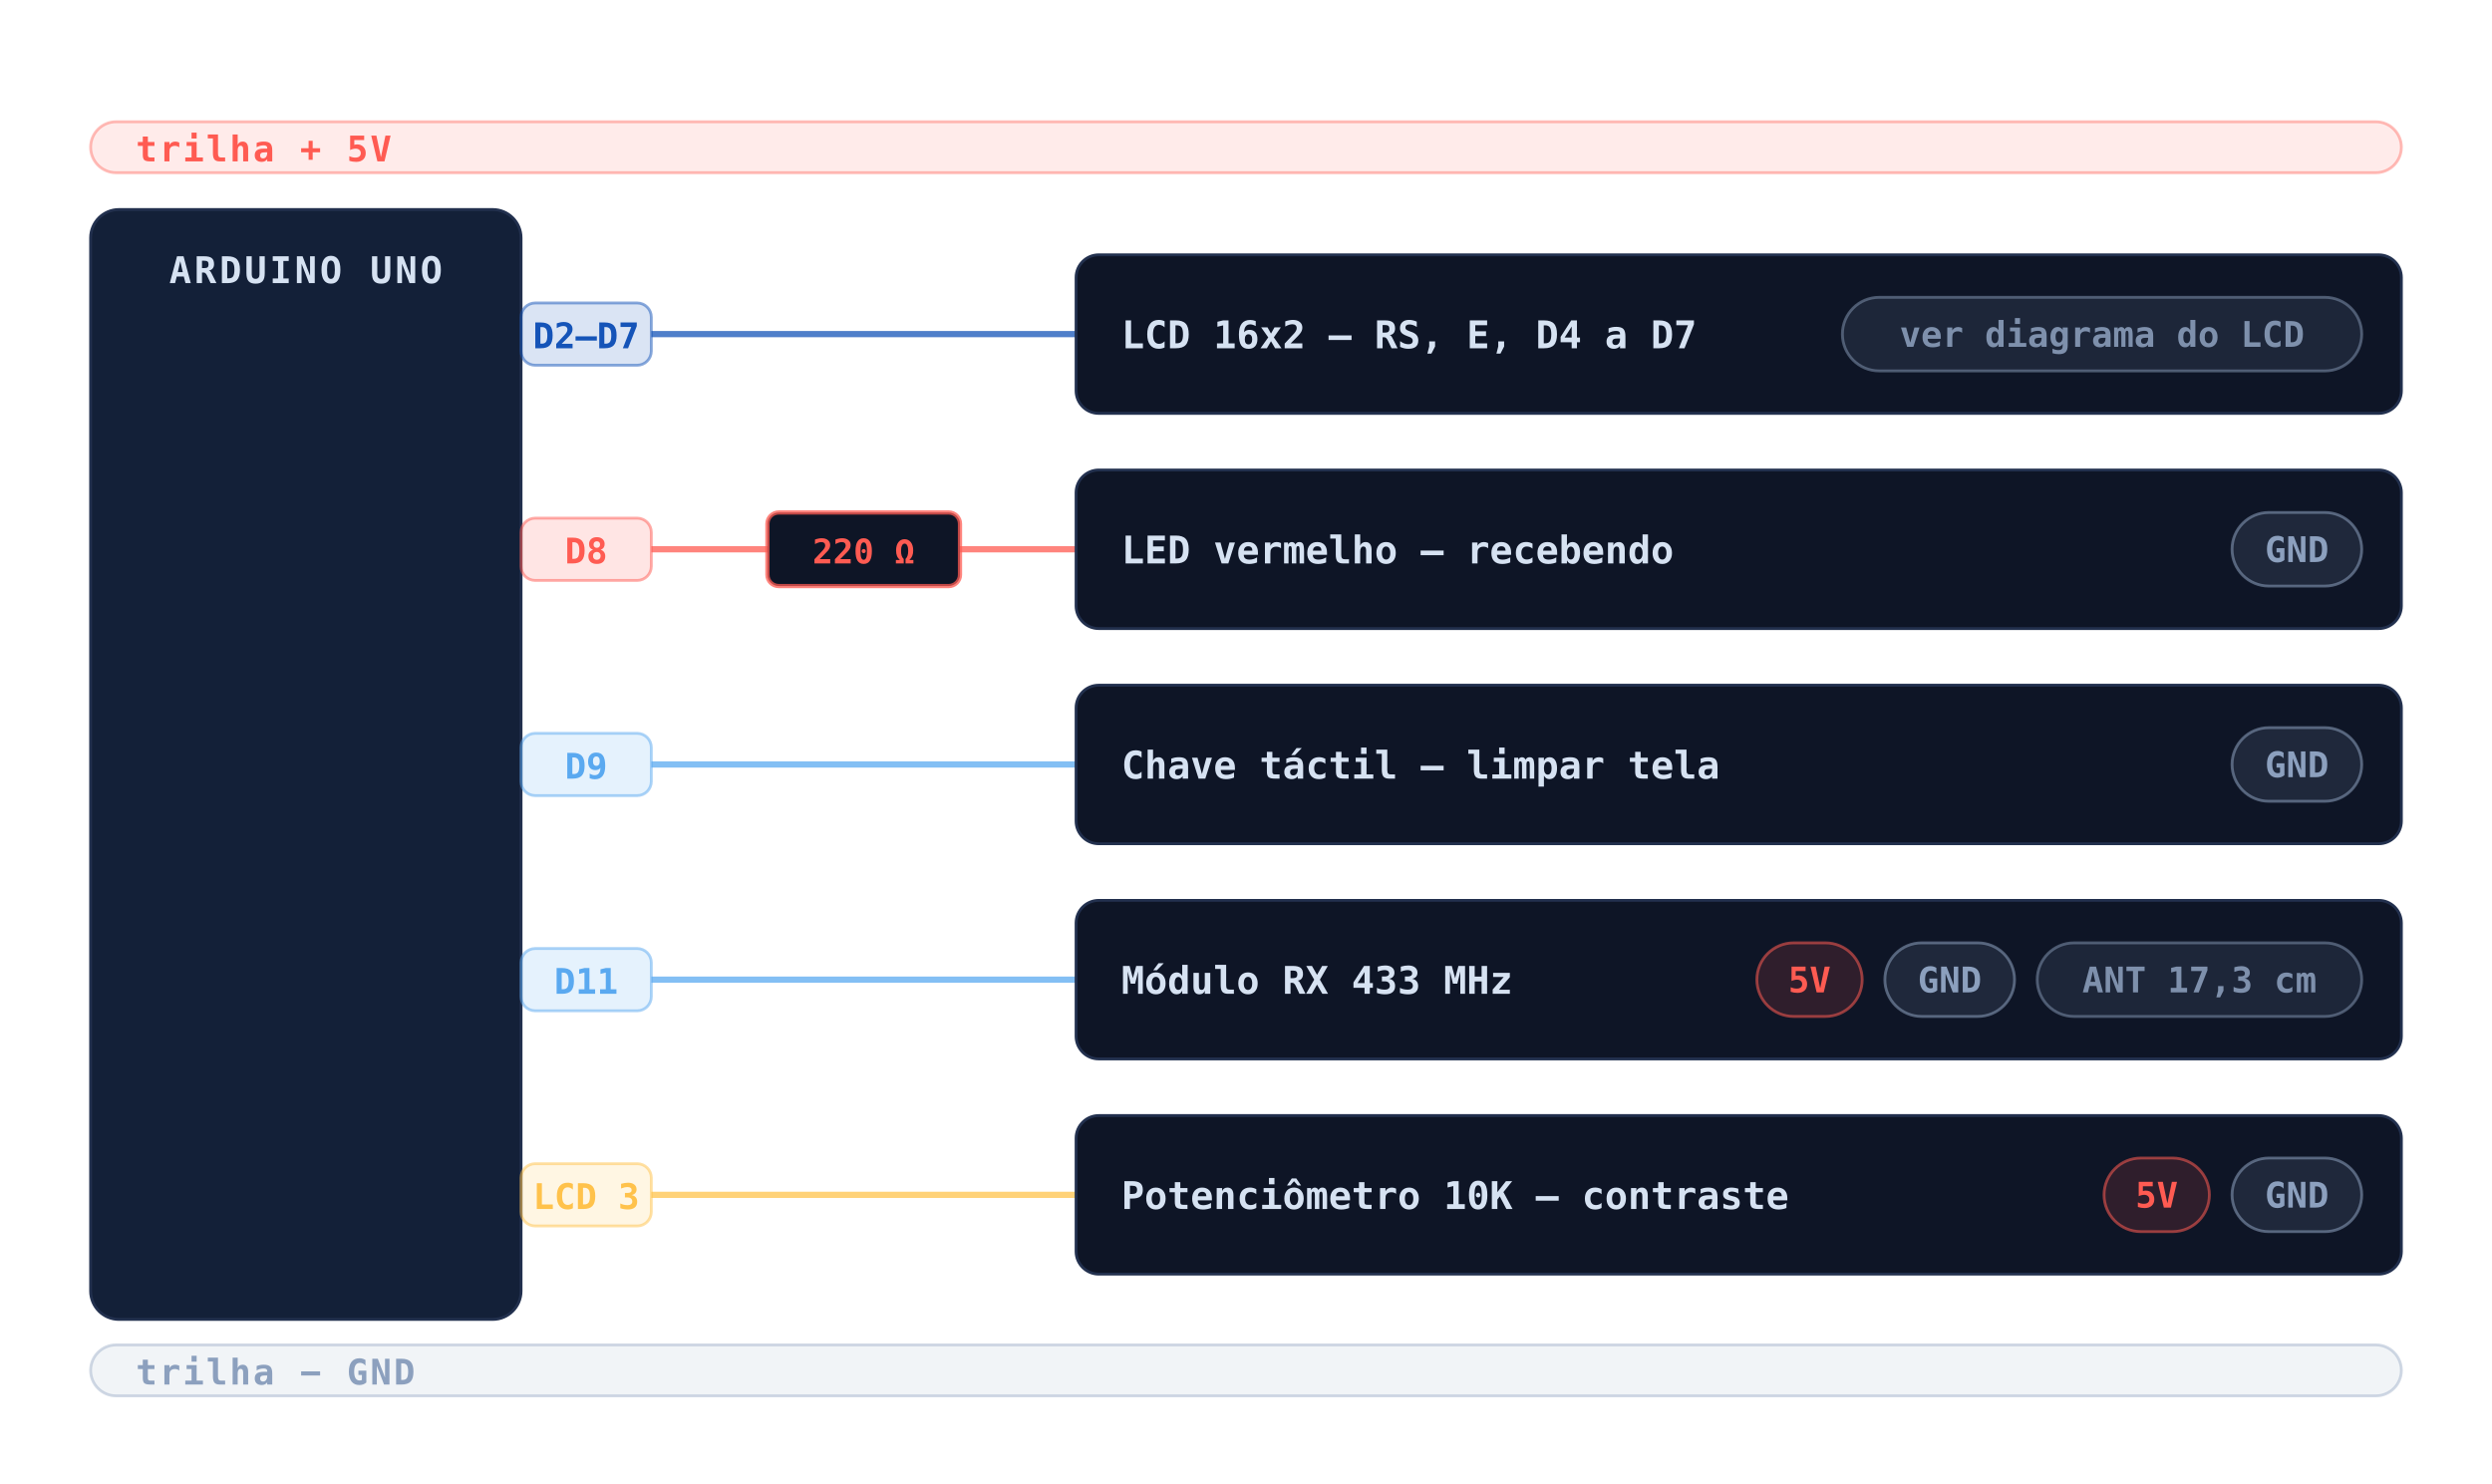
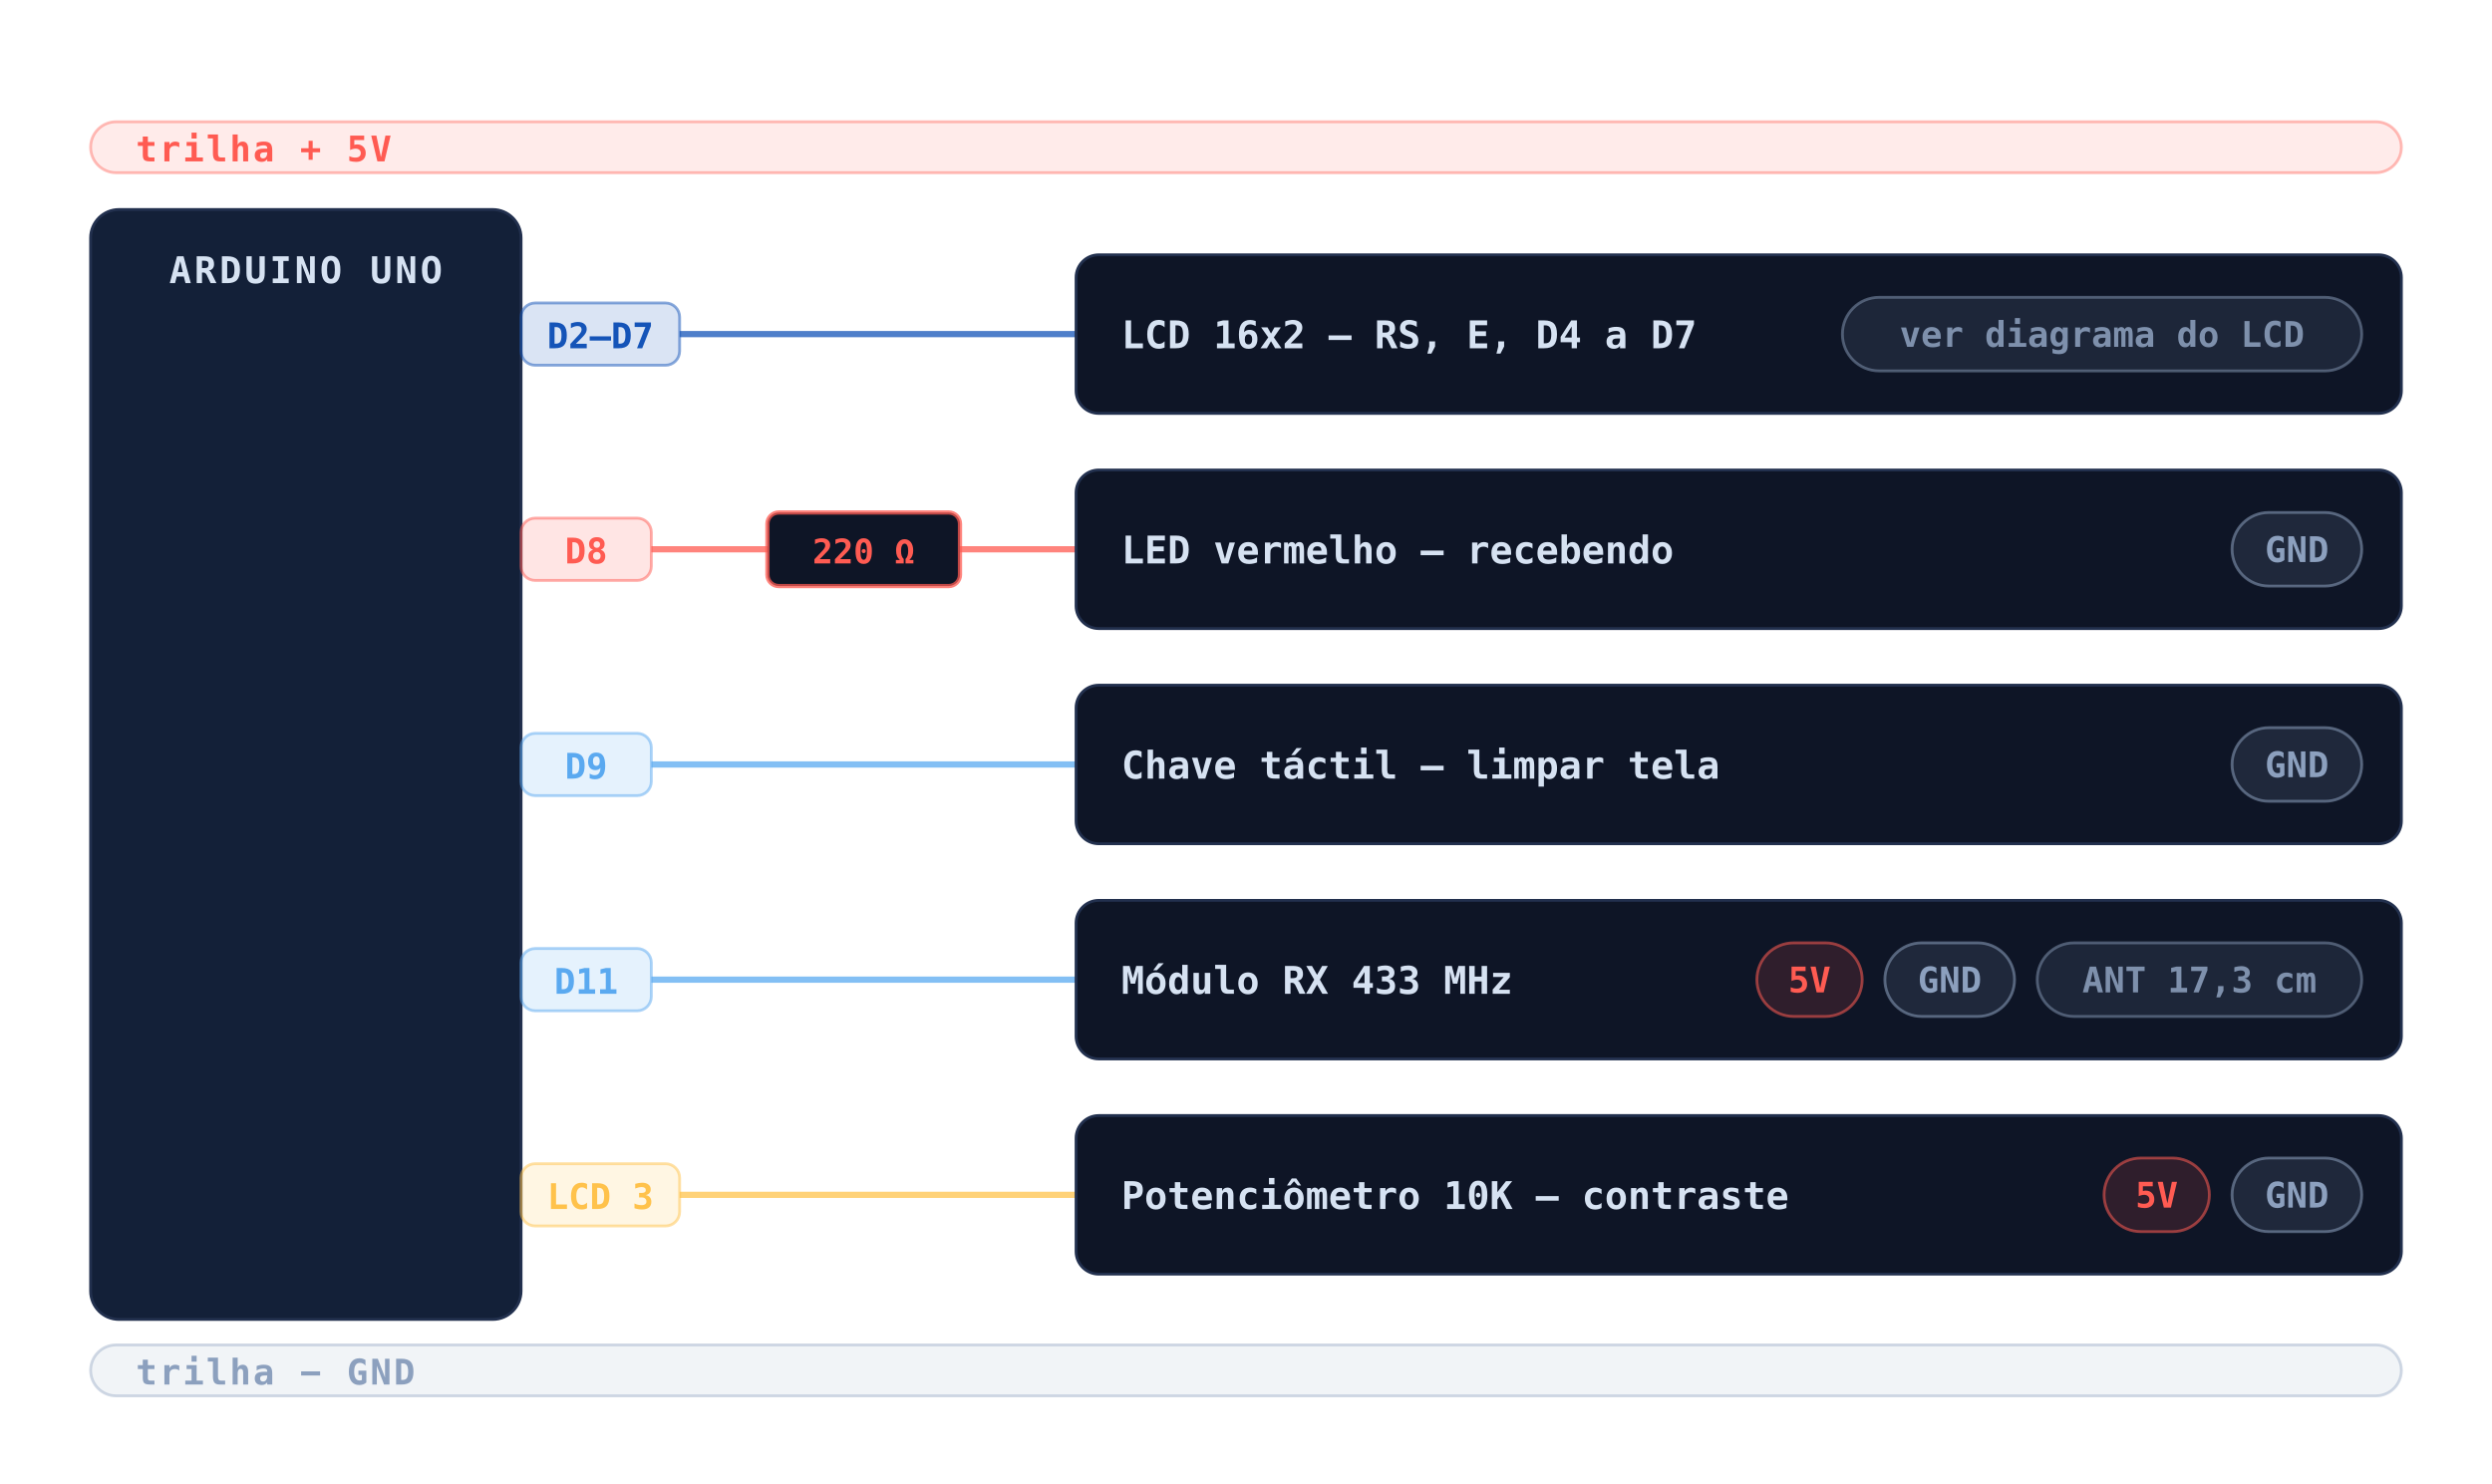
<svg xmlns="http://www.w3.org/2000/svg" viewBox="0 0 880 524" role="img" aria-labelledby="drx-t">
  <rect x="32" y="43" width="816" height="18" rx="9" fill="#FF5B52" fill-opacity="0.12" stroke="#FF5B52" stroke-opacity="0.4" />
  <text x="48" y="57" font-family="'IBM Plex Mono','SFMono-Regular',ui-monospace,monospace" font-size="12.5" font-weight="600" fill="#FF5B52" letter-spacing="0.06em">trilha +   5V</text>
  <rect x="32" y="475" width="816" height="18" rx="9" fill="#8CA0BE" fill-opacity="0.12" stroke="#8CA0BE" stroke-opacity="0.4" />
  <text x="48" y="489" font-family="'IBM Plex Mono','SFMono-Regular',ui-monospace,monospace" font-size="12.5" font-weight="600" fill="#8CA0BE" letter-spacing="0.06em">trilha −   GND</text>
  <rect x="32" y="74" width="152" height="392" rx="10" fill="#132038" stroke="#22304E" />
  <text x="108.0" y="100" text-anchor="middle" font-family="'IBM Plex Mono','SFMono-Regular',ui-monospace,monospace" font-size="13" font-weight="700" fill="#D6E2F2" letter-spacing="0.08em">ARDUINO UNO</text>
-   <rect x="184" y="107" width="46" height="22" rx="5" fill="#1554B8" fill-opacity="0.16" stroke="#1554B8" stroke-opacity="0.5" />
-   <text x="207" y="123" text-anchor="middle" font-family="'IBM Plex Mono','SFMono-Regular',ui-monospace,monospace" font-size="12.5" font-weight="700" fill="#1554B8">D2–D7</text>
-   <path d="M230 118 H380" stroke="#1554B8" stroke-width="2.2" stroke-opacity="0.75" fill="none" />
+   <rect x="184" y="107" width="56.0" height="22" rx="5" fill="#1554B8" fill-opacity="0.16" stroke="#1554B8" stroke-opacity="0.5" />
+   <text x="212.0" y="123" text-anchor="middle" font-family="'IBM Plex Mono','SFMono-Regular',ui-monospace,monospace" font-size="12.5" font-weight="700" fill="#1554B8">D2–D7</text>
+   <path d="M240.0 118 H380" stroke="#1554B8" stroke-width="2.2" stroke-opacity="0.75" fill="none" />
  <rect x="380" y="90" width="468" height="56" rx="8" fill="#0E1526" stroke="#22304E" />
  <text x="396" y="123" font-family="'IBM Plex Mono','SFMono-Regular',ui-monospace,monospace" font-size="13.5" font-weight="600" fill="#D6E2F2">LCD 16x2 — RS, E, D4 a D7</text>
  <rect x="650.6" y="105" width="183.4" height="26" rx="13" fill="#7E90AC" fill-opacity="0.14" stroke="#7E90AC" stroke-opacity="0.55" />
  <text x="742.3" y="122.5" text-anchor="middle" font-family="'IBM Plex Mono','SFMono-Regular',ui-monospace,monospace" font-size="12.5" font-weight="600" fill="#7E90AC">ver diagrama do LCD</text>
  <rect x="184" y="183" width="46" height="22" rx="5" fill="#FF5B52" fill-opacity="0.16" stroke="#FF5B52" stroke-opacity="0.5" />
-   <text x="207" y="199" text-anchor="middle" font-family="'IBM Plex Mono','SFMono-Regular',ui-monospace,monospace" font-size="12.5" font-weight="700" fill="#FF5B52">D8</text>
+   <text x="207.0" y="199" text-anchor="middle" font-family="'IBM Plex Mono','SFMono-Regular',ui-monospace,monospace" font-size="12.5" font-weight="700" fill="#FF5B52">D8</text>
  <path d="M230 194 H380" stroke="#FF5B52" stroke-width="2.2" stroke-opacity="0.75" fill="none" />
  <rect x="271.0" y="181" width="68" height="26" rx="4" fill="#0E1526" stroke="#FF5B52" stroke-opacity="0.75" stroke-width="1.5" />
  <text x="305.0" y="199" text-anchor="middle" font-family="'IBM Plex Mono','SFMono-Regular',ui-monospace,monospace" font-size="12" font-weight="600" fill="#FF5B52">220 Ω</text>
  <rect x="380" y="166" width="468" height="56" rx="8" fill="#0E1526" stroke="#22304E" />
  <text x="396" y="199" font-family="'IBM Plex Mono','SFMono-Regular',ui-monospace,monospace" font-size="13.5" font-weight="600" fill="#D6E2F2">LED vermelho — recebendo</text>
  <rect x="788.2" y="181" width="45.8" height="26" rx="13" fill="#8CA0BE" fill-opacity="0.14" stroke="#8CA0BE" stroke-opacity="0.55" />
  <text x="811.1" y="198.5" text-anchor="middle" font-family="'IBM Plex Mono','SFMono-Regular',ui-monospace,monospace" font-size="12.5" font-weight="600" fill="#8CA0BE">GND</text>
  <rect x="184" y="259" width="46" height="22" rx="5" fill="#5AA9F0" fill-opacity="0.16" stroke="#5AA9F0" stroke-opacity="0.5" />
-   <text x="207" y="275" text-anchor="middle" font-family="'IBM Plex Mono','SFMono-Regular',ui-monospace,monospace" font-size="12.5" font-weight="700" fill="#5AA9F0">D9</text>
+   <text x="207.0" y="275" text-anchor="middle" font-family="'IBM Plex Mono','SFMono-Regular',ui-monospace,monospace" font-size="12.5" font-weight="700" fill="#5AA9F0">D9</text>
  <path d="M230 270 H380" stroke="#5AA9F0" stroke-width="2.2" stroke-opacity="0.75" fill="none" />
  <rect x="380" y="242" width="468" height="56" rx="8" fill="#0E1526" stroke="#22304E" />
  <text x="396" y="275" font-family="'IBM Plex Mono','SFMono-Regular',ui-monospace,monospace" font-size="13.5" font-weight="600" fill="#D6E2F2">Chave táctil — limpar tela</text>
  <rect x="788.2" y="257" width="45.8" height="26" rx="13" fill="#8CA0BE" fill-opacity="0.14" stroke="#8CA0BE" stroke-opacity="0.55" />
  <text x="811.1" y="274.5" text-anchor="middle" font-family="'IBM Plex Mono','SFMono-Regular',ui-monospace,monospace" font-size="12.5" font-weight="600" fill="#8CA0BE">GND</text>
  <rect x="184" y="335" width="46" height="22" rx="5" fill="#5AA9F0" fill-opacity="0.16" stroke="#5AA9F0" stroke-opacity="0.5" />
-   <text x="207" y="351" text-anchor="middle" font-family="'IBM Plex Mono','SFMono-Regular',ui-monospace,monospace" font-size="12.5" font-weight="700" fill="#5AA9F0">D11</text>
+   <text x="207.0" y="351" text-anchor="middle" font-family="'IBM Plex Mono','SFMono-Regular',ui-monospace,monospace" font-size="12.5" font-weight="700" fill="#5AA9F0">D11</text>
  <path d="M230 346 H380" stroke="#5AA9F0" stroke-width="2.2" stroke-opacity="0.75" fill="none" />
  <rect x="380" y="318" width="468" height="56" rx="8" fill="#0E1526" stroke="#22304E" />
  <text x="396" y="351" font-family="'IBM Plex Mono','SFMono-Regular',ui-monospace,monospace" font-size="13.5" font-weight="600" fill="#D6E2F2">Módulo RX 433 MHz</text>
  <rect x="719.4" y="333" width="114.6" height="26" rx="13" fill="#7E90AC" fill-opacity="0.14" stroke="#7E90AC" stroke-opacity="0.55" />
  <text x="776.7" y="350.5" text-anchor="middle" font-family="'IBM Plex Mono','SFMono-Regular',ui-monospace,monospace" font-size="12.5" font-weight="600" fill="#7E90AC">ANT 17,3 cm</text>
  <rect x="665.6" y="333" width="45.8" height="26" rx="13" fill="#8CA0BE" fill-opacity="0.14" stroke="#8CA0BE" stroke-opacity="0.55" />
  <text x="688.5" y="350.5" text-anchor="middle" font-family="'IBM Plex Mono','SFMono-Regular',ui-monospace,monospace" font-size="12.5" font-weight="600" fill="#8CA0BE">GND</text>
  <rect x="620.4" y="333" width="37.2" height="26" rx="13" fill="#FF5B52" fill-opacity="0.14" stroke="#FF5B52" stroke-opacity="0.55" />
  <text x="639.0" y="350.5" text-anchor="middle" font-family="'IBM Plex Mono','SFMono-Regular',ui-monospace,monospace" font-size="12.5" font-weight="600" fill="#FF5B52">5V</text>
-   <rect x="184" y="411" width="46" height="22" rx="5" fill="#FFC24B" fill-opacity="0.16" stroke="#FFC24B" stroke-opacity="0.5" />
-   <text x="207" y="427" text-anchor="middle" font-family="'IBM Plex Mono','SFMono-Regular',ui-monospace,monospace" font-size="12.5" font-weight="700" fill="#FFC24B">LCD 3</text>
-   <path d="M230 422 H380" stroke="#FFC24B" stroke-width="2.2" stroke-opacity="0.75" fill="none" />
+   <rect x="184" y="411" width="56.0" height="22" rx="5" fill="#FFC24B" fill-opacity="0.16" stroke="#FFC24B" stroke-opacity="0.5" />
+   <text x="212.0" y="427" text-anchor="middle" font-family="'IBM Plex Mono','SFMono-Regular',ui-monospace,monospace" font-size="12.5" font-weight="700" fill="#FFC24B">LCD 3</text>
+   <path d="M240.0 422 H380" stroke="#FFC24B" stroke-width="2.2" stroke-opacity="0.75" fill="none" />
  <rect x="380" y="394" width="468" height="56" rx="8" fill="#0E1526" stroke="#22304E" />
  <text x="396" y="427" font-family="'IBM Plex Mono','SFMono-Regular',ui-monospace,monospace" font-size="13.5" font-weight="600" fill="#D6E2F2">Potenciômetro 10K — contraste</text>
  <rect x="788.2" y="409" width="45.8" height="26" rx="13" fill="#8CA0BE" fill-opacity="0.14" stroke="#8CA0BE" stroke-opacity="0.55" />
  <text x="811.1" y="426.5" text-anchor="middle" font-family="'IBM Plex Mono','SFMono-Regular',ui-monospace,monospace" font-size="12.5" font-weight="600" fill="#8CA0BE">GND</text>
  <rect x="743.0" y="409" width="37.2" height="26" rx="13" fill="#FF5B52" fill-opacity="0.14" stroke="#FF5B52" stroke-opacity="0.55" />
  <text x="761.6" y="426.5" text-anchor="middle" font-family="'IBM Plex Mono','SFMono-Regular',ui-monospace,monospace" font-size="12.5" font-weight="600" fill="#FF5B52">5V</text>
</svg>
